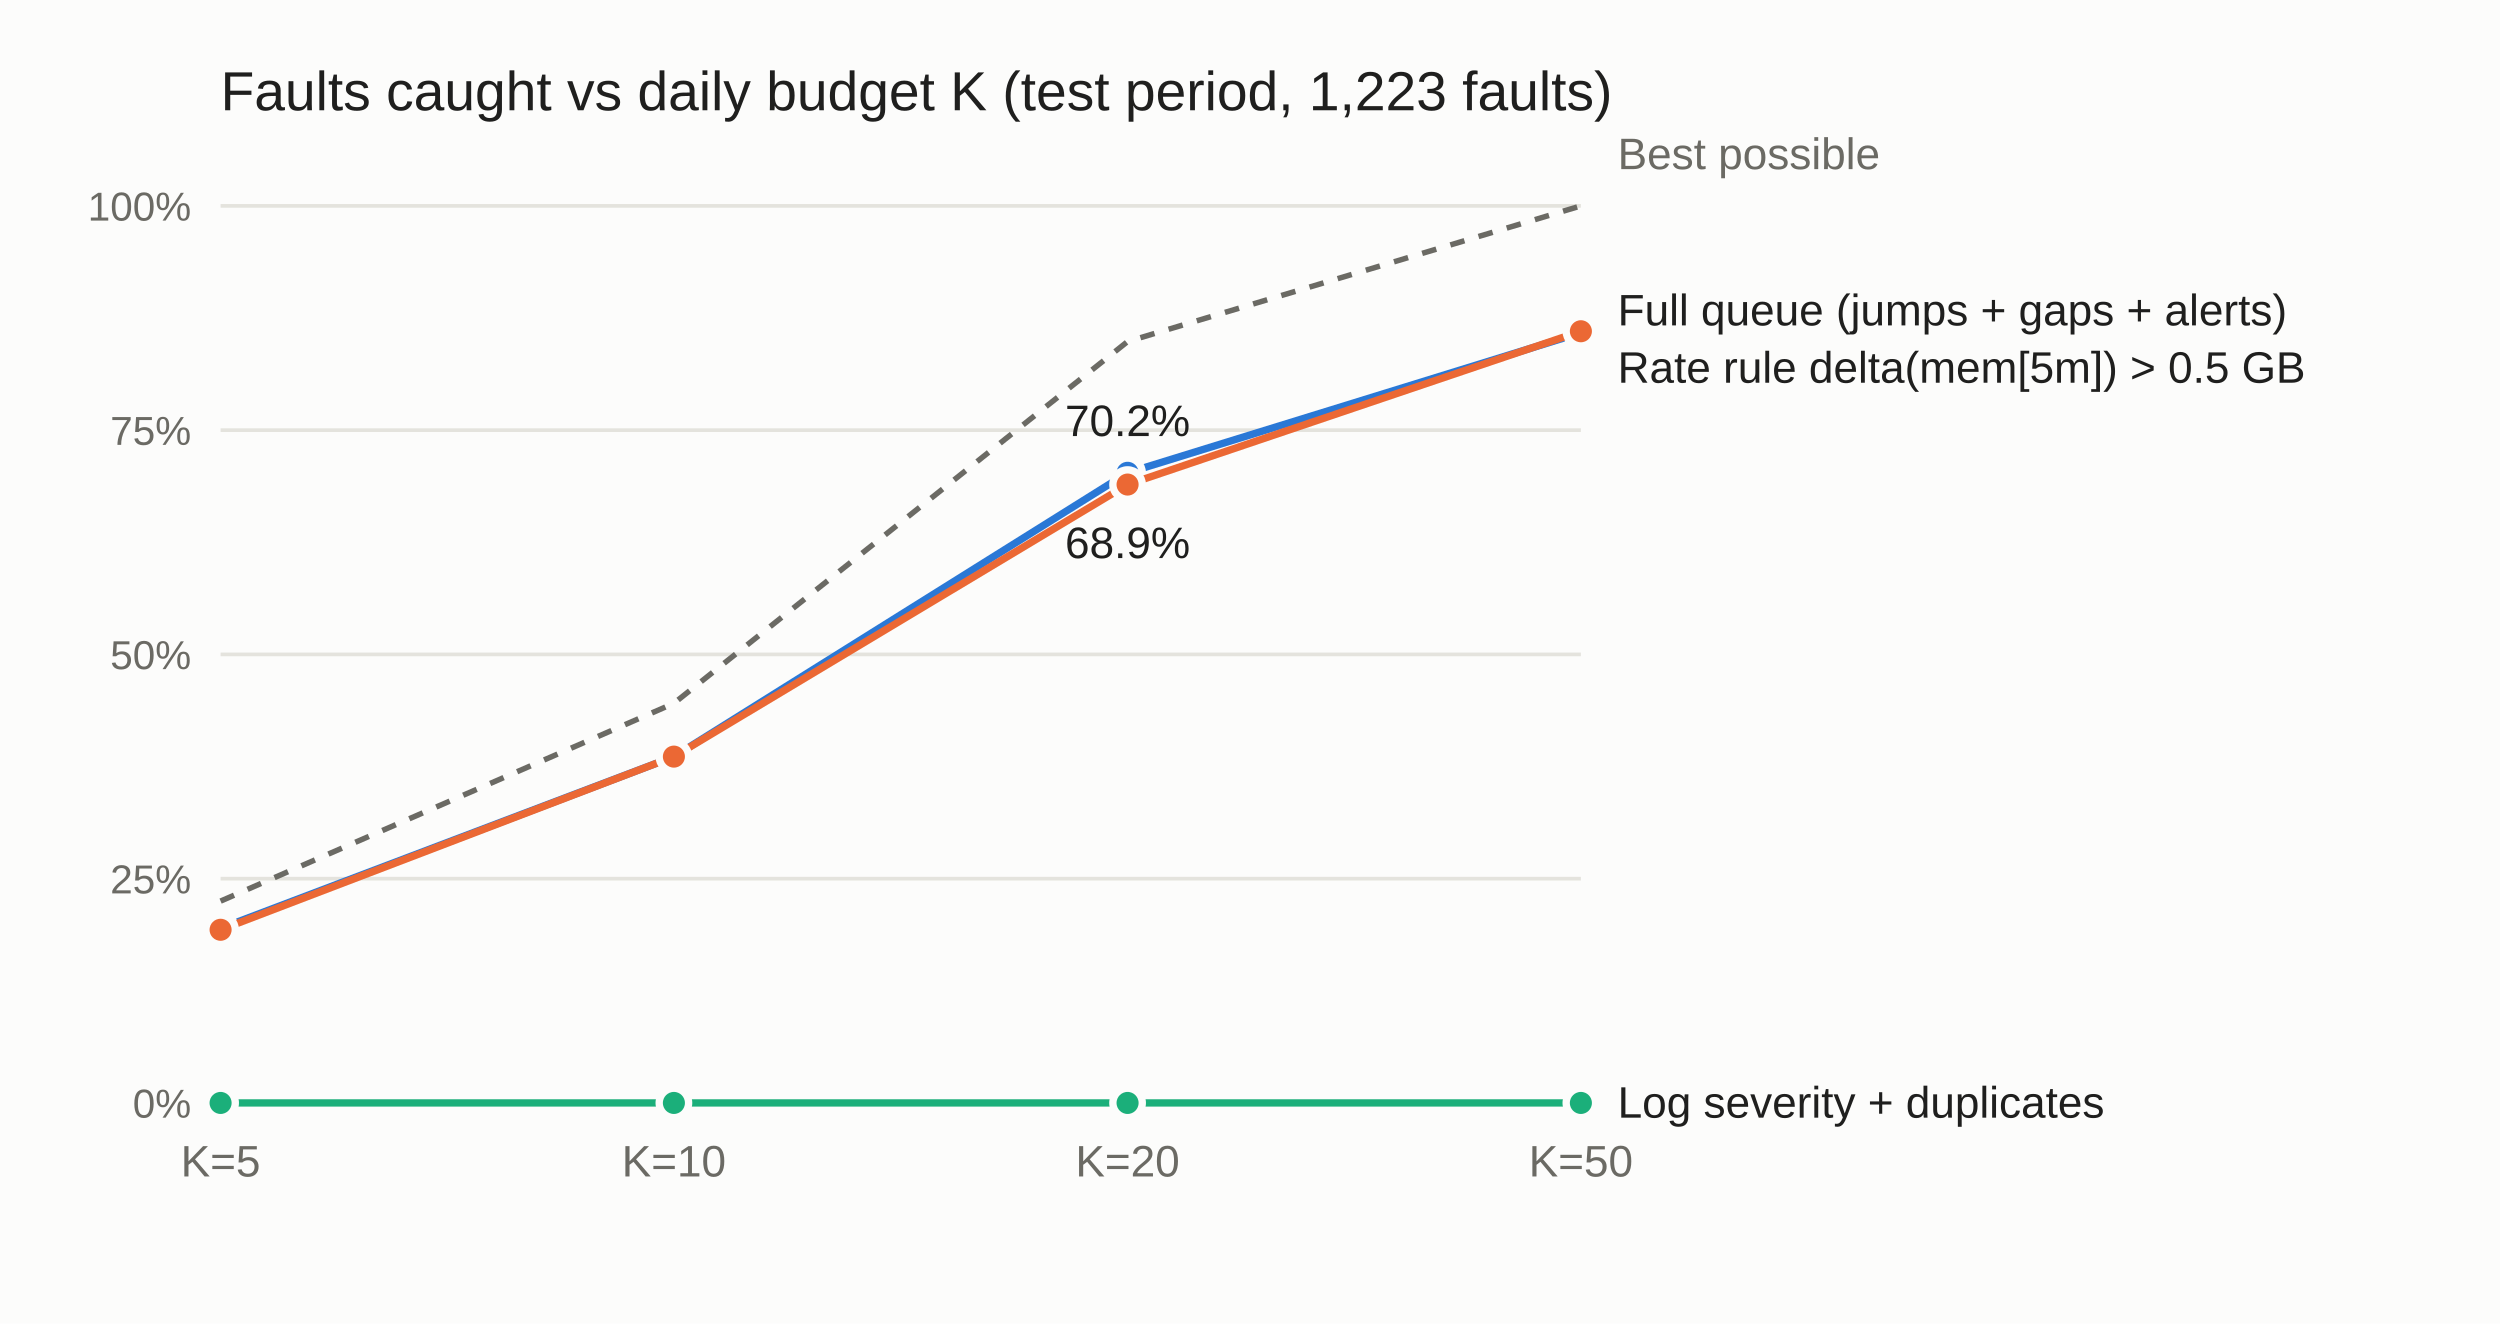
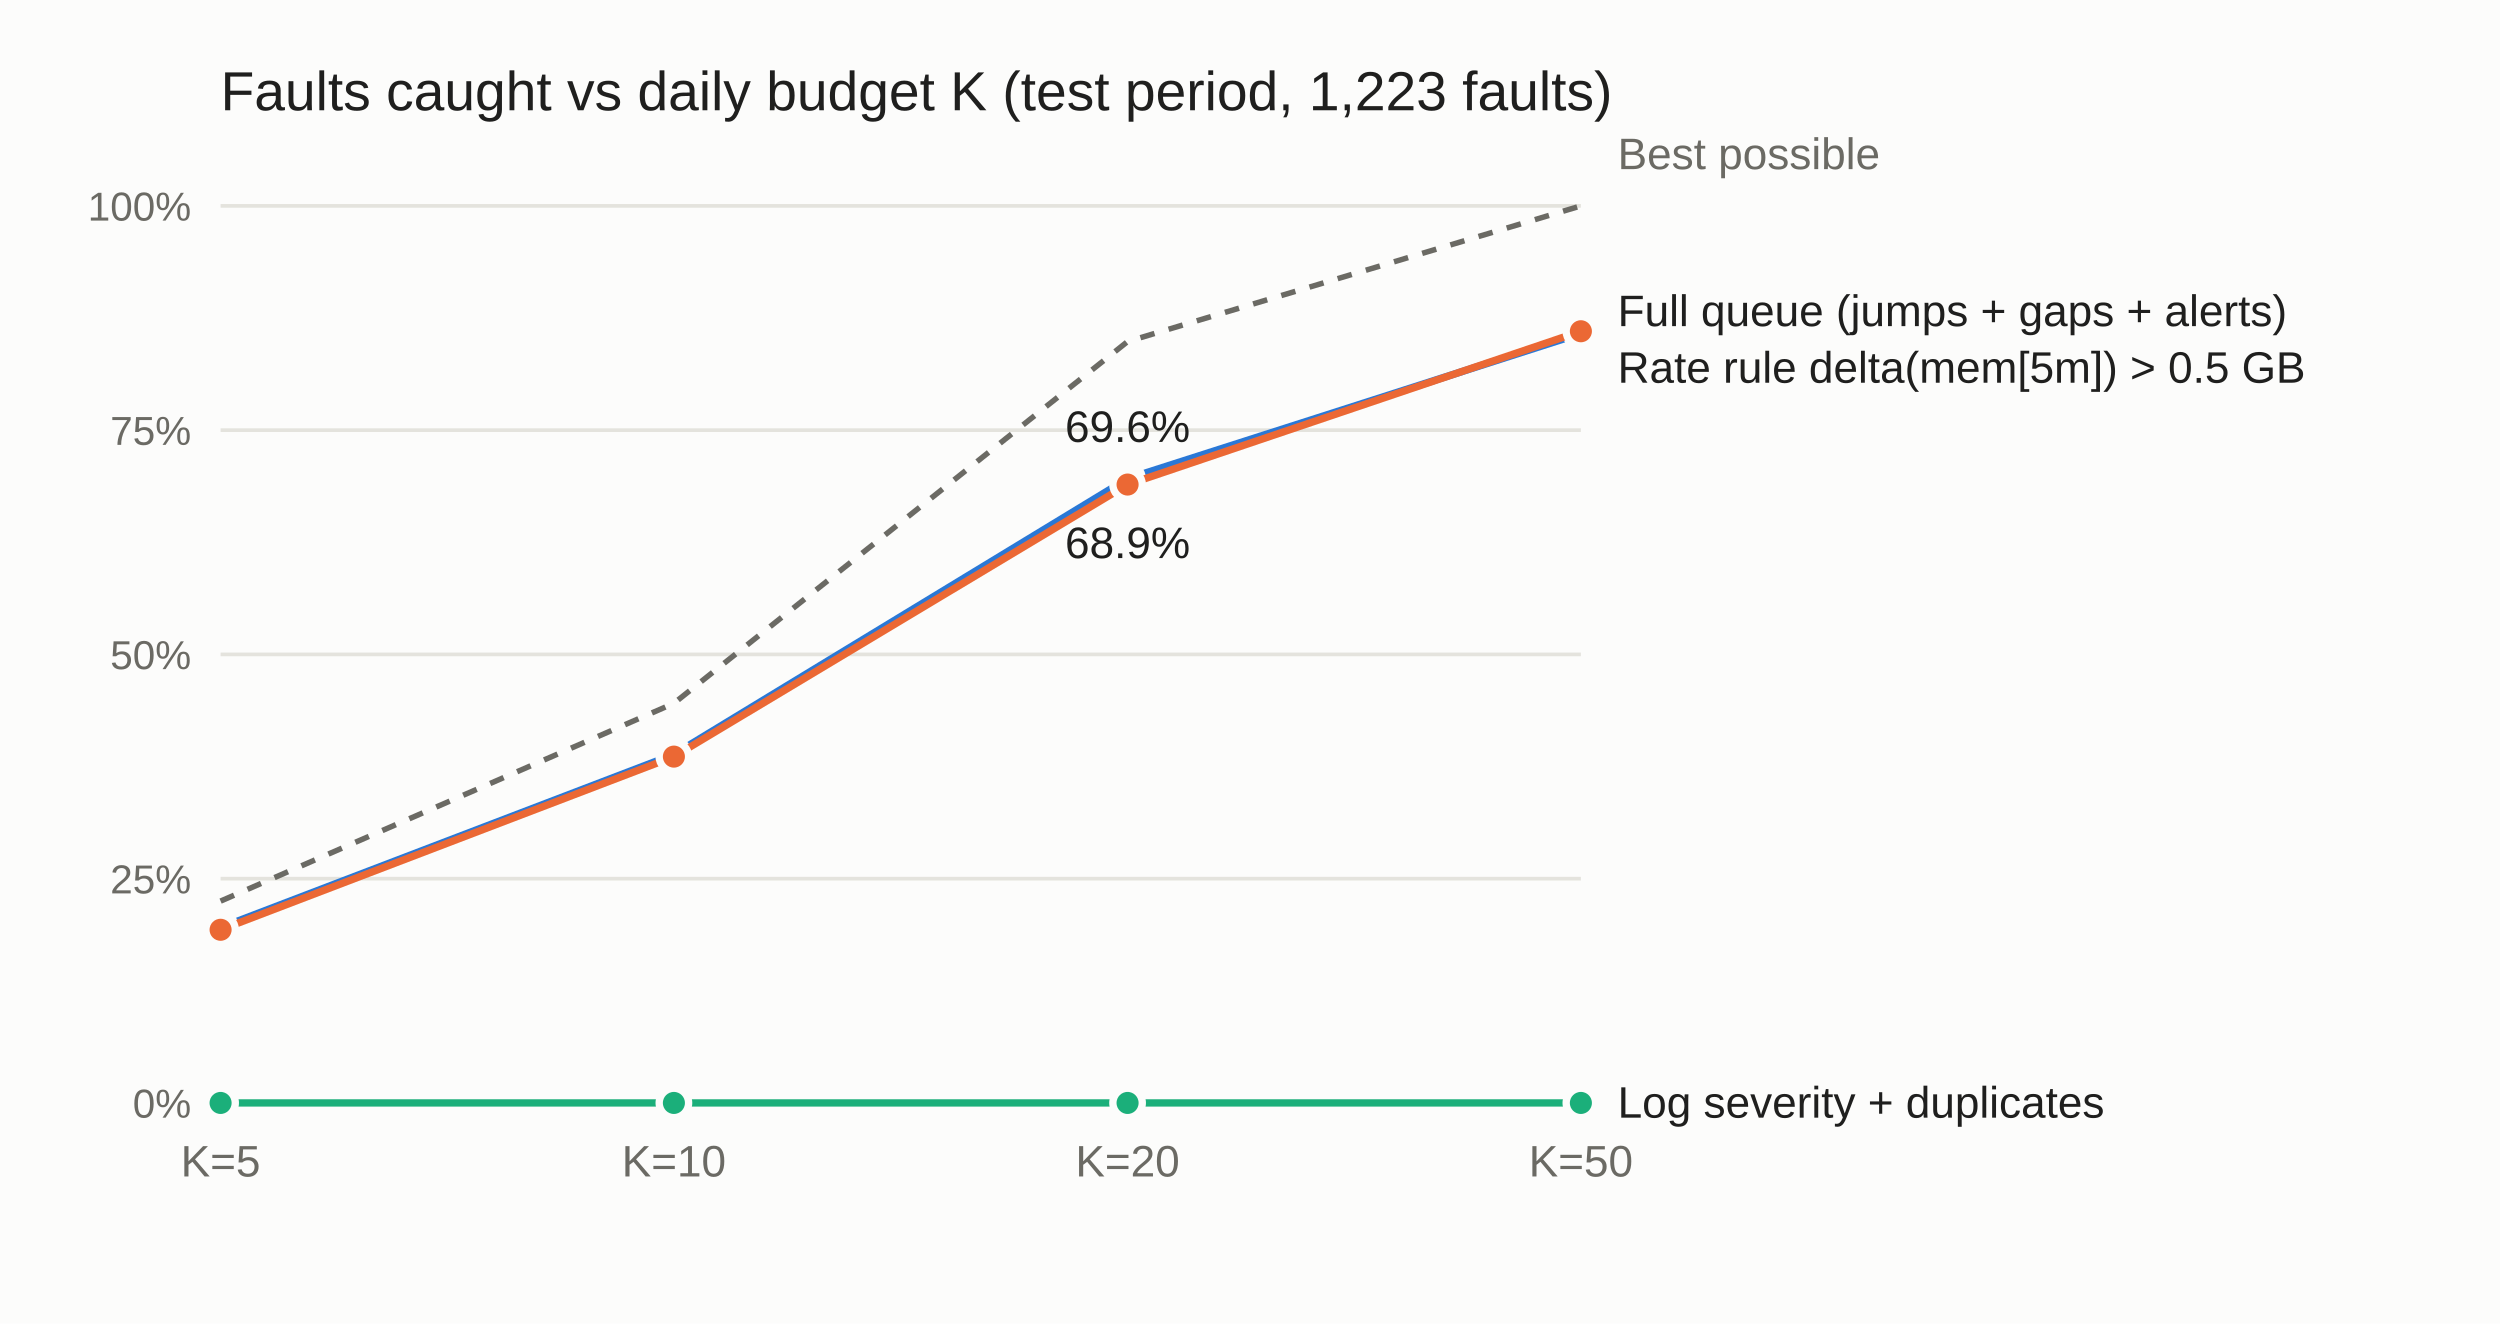
<svg xmlns="http://www.w3.org/2000/svg" width="680" height="360" viewBox="0 0 680 360" role="img" aria-labelledby="t d">
  <rect width="680" height="360" fill="#fcfcfb" />
  <text x="60" y="30" font-family="Arial, Helvetica, sans-serif" font-size="15" fill="#1f1f1e">Faults caught vs daily budget K (test period, 1,223 faults)</text>
  <line x1="60" y1="300.0" x2="430" y2="300.0" stroke="#e4e3dd" />
  <text x="52" y="304.0" text-anchor="end" font-family="Arial, Helvetica, sans-serif" font-size="11" fill="#6b6a64">0%</text>
  <line x1="60" y1="239.0" x2="430" y2="239.0" stroke="#e4e3dd" />
  <text x="52" y="243.0" text-anchor="end" font-family="Arial, Helvetica, sans-serif" font-size="11" fill="#6b6a64">25%</text>
  <line x1="60" y1="178.0" x2="430" y2="178.0" stroke="#e4e3dd" />
  <text x="52" y="182.0" text-anchor="end" font-family="Arial, Helvetica, sans-serif" font-size="11" fill="#6b6a64">50%</text>
  <line x1="60" y1="117.0" x2="430" y2="117.0" stroke="#e4e3dd" />
  <text x="52" y="121.0" text-anchor="end" font-family="Arial, Helvetica, sans-serif" font-size="11" fill="#6b6a64">75%</text>
  <line x1="60" y1="56.0" x2="430" y2="56.0" stroke="#e4e3dd" />
  <text x="52" y="60.0" text-anchor="end" font-family="Arial, Helvetica, sans-serif" font-size="11" fill="#6b6a64">100%</text>
  <text x="60.0" y="320" text-anchor="middle" font-family="Arial, Helvetica, sans-serif" font-size="12" fill="#6b6a64">K=5</text>
  <text x="183.3" y="320" text-anchor="middle" font-family="Arial, Helvetica, sans-serif" font-size="12" fill="#6b6a64">K=10</text>
  <text x="306.7" y="320" text-anchor="middle" font-family="Arial, Helvetica, sans-serif" font-size="12" fill="#6b6a64">K=20</text>
  <text x="430.0" y="320" text-anchor="middle" font-family="Arial, Helvetica, sans-serif" font-size="12" fill="#6b6a64">K=50</text>
  <polyline points="60.0,245.1 183.3,191.3 306.7,92.9 430.0,56.0" fill="none" stroke="#6b6a64" stroke-width="1.5" stroke-dasharray="4 4" />
  <text x="440.0" y="46.0" font-family="Arial, Helvetica, sans-serif" font-size="12" fill="#6b6a64">Best possible</text>
-   <polyline points="60.0,252.5 183.3,205.8 306.7,128.6 430.0,90.5" fill="none" stroke="#2a78d6" stroke-width="2" stroke-linejoin="round" />
-   <circle cx="60.0" cy="252.5" r="4" fill="#2a78d6" stroke="#fcfcfb" stroke-width="2" />
-   <circle cx="183.3" cy="205.8" r="4" fill="#2a78d6" stroke="#fcfcfb" stroke-width="2" />
-   <circle cx="306.7" cy="128.6" r="4" fill="#2a78d6" stroke="#fcfcfb" stroke-width="2" />
-   <circle cx="430.0" cy="90.5" r="4" fill="#2a78d6" stroke="#fcfcfb" stroke-width="2" />
-   <text x="306.7" y="118.6" text-anchor="middle" font-family="Arial, Helvetica, sans-serif" font-size="12" fill="#1f1f1e">70.2%</text>
-   <text x="440.0" y="88.5" font-family="Arial, Helvetica, sans-serif" font-size="12" fill="#1f1f1e">Full queue (jumps + gaps + alerts)</text>
+   <polyline points="60.0,252.3 183.3,205.2 306.7,130.2 430.0,90.7" fill="none" stroke="#2a78d6" stroke-width="2" stroke-linejoin="round" />
+   <circle cx="60.0" cy="252.3" r="4" fill="#2a78d6" stroke="#fcfcfb" stroke-width="2" />
+   <circle cx="183.3" cy="205.2" r="4" fill="#2a78d6" stroke="#fcfcfb" stroke-width="2" />
+   <circle cx="306.7" cy="130.2" r="4" fill="#2a78d6" stroke="#fcfcfb" stroke-width="2" />
+   <circle cx="430.0" cy="90.7" r="4" fill="#2a78d6" stroke="#fcfcfb" stroke-width="2" />
+   <text x="306.7" y="120.2" text-anchor="middle" font-family="Arial, Helvetica, sans-serif" font-size="12" fill="#1f1f1e">69.6%</text>
+   <text x="440.0" y="88.7" font-family="Arial, Helvetica, sans-serif" font-size="12" fill="#1f1f1e">Full queue (jumps + gaps + alerts)</text>
  <polyline points="60.0,252.9 183.3,205.8 306.7,131.8 430.0,90.1" fill="none" stroke="#eb6834" stroke-width="2" stroke-linejoin="round" />
  <circle cx="60.0" cy="252.9" r="4" fill="#eb6834" stroke="#fcfcfb" stroke-width="2" />
  <circle cx="183.3" cy="205.8" r="4" fill="#eb6834" stroke="#fcfcfb" stroke-width="2" />
  <circle cx="306.7" cy="131.8" r="4" fill="#eb6834" stroke="#fcfcfb" stroke-width="2" />
  <circle cx="430.0" cy="90.1" r="4" fill="#eb6834" stroke="#fcfcfb" stroke-width="2" />
  <text x="306.7" y="151.8" text-anchor="middle" font-family="Arial, Helvetica, sans-serif" font-size="12" fill="#1f1f1e">68.9%</text>
  <text x="440.0" y="104.1" font-family="Arial, Helvetica, sans-serif" font-size="12" fill="#1f1f1e">Rate rule delta(mem[5m]) &gt; 0.5 GB</text>
  <polyline points="60.0,300.0 183.3,300.0 306.7,300.0 430.0,300.0" fill="none" stroke="#1baf7a" stroke-width="2" stroke-linejoin="round" />
  <circle cx="60.0" cy="300.0" r="4" fill="#1baf7a" stroke="#fcfcfb" stroke-width="2" />
  <circle cx="183.3" cy="300.0" r="4" fill="#1baf7a" stroke="#fcfcfb" stroke-width="2" />
  <circle cx="306.7" cy="300.0" r="4" fill="#1baf7a" stroke="#fcfcfb" stroke-width="2" />
  <circle cx="430.0" cy="300.0" r="4" fill="#1baf7a" stroke="#fcfcfb" stroke-width="2" />
  <text x="440.0" y="304.0" font-family="Arial, Helvetica, sans-serif" font-size="12" fill="#1f1f1e">Log severity + duplicates</text>
</svg>
